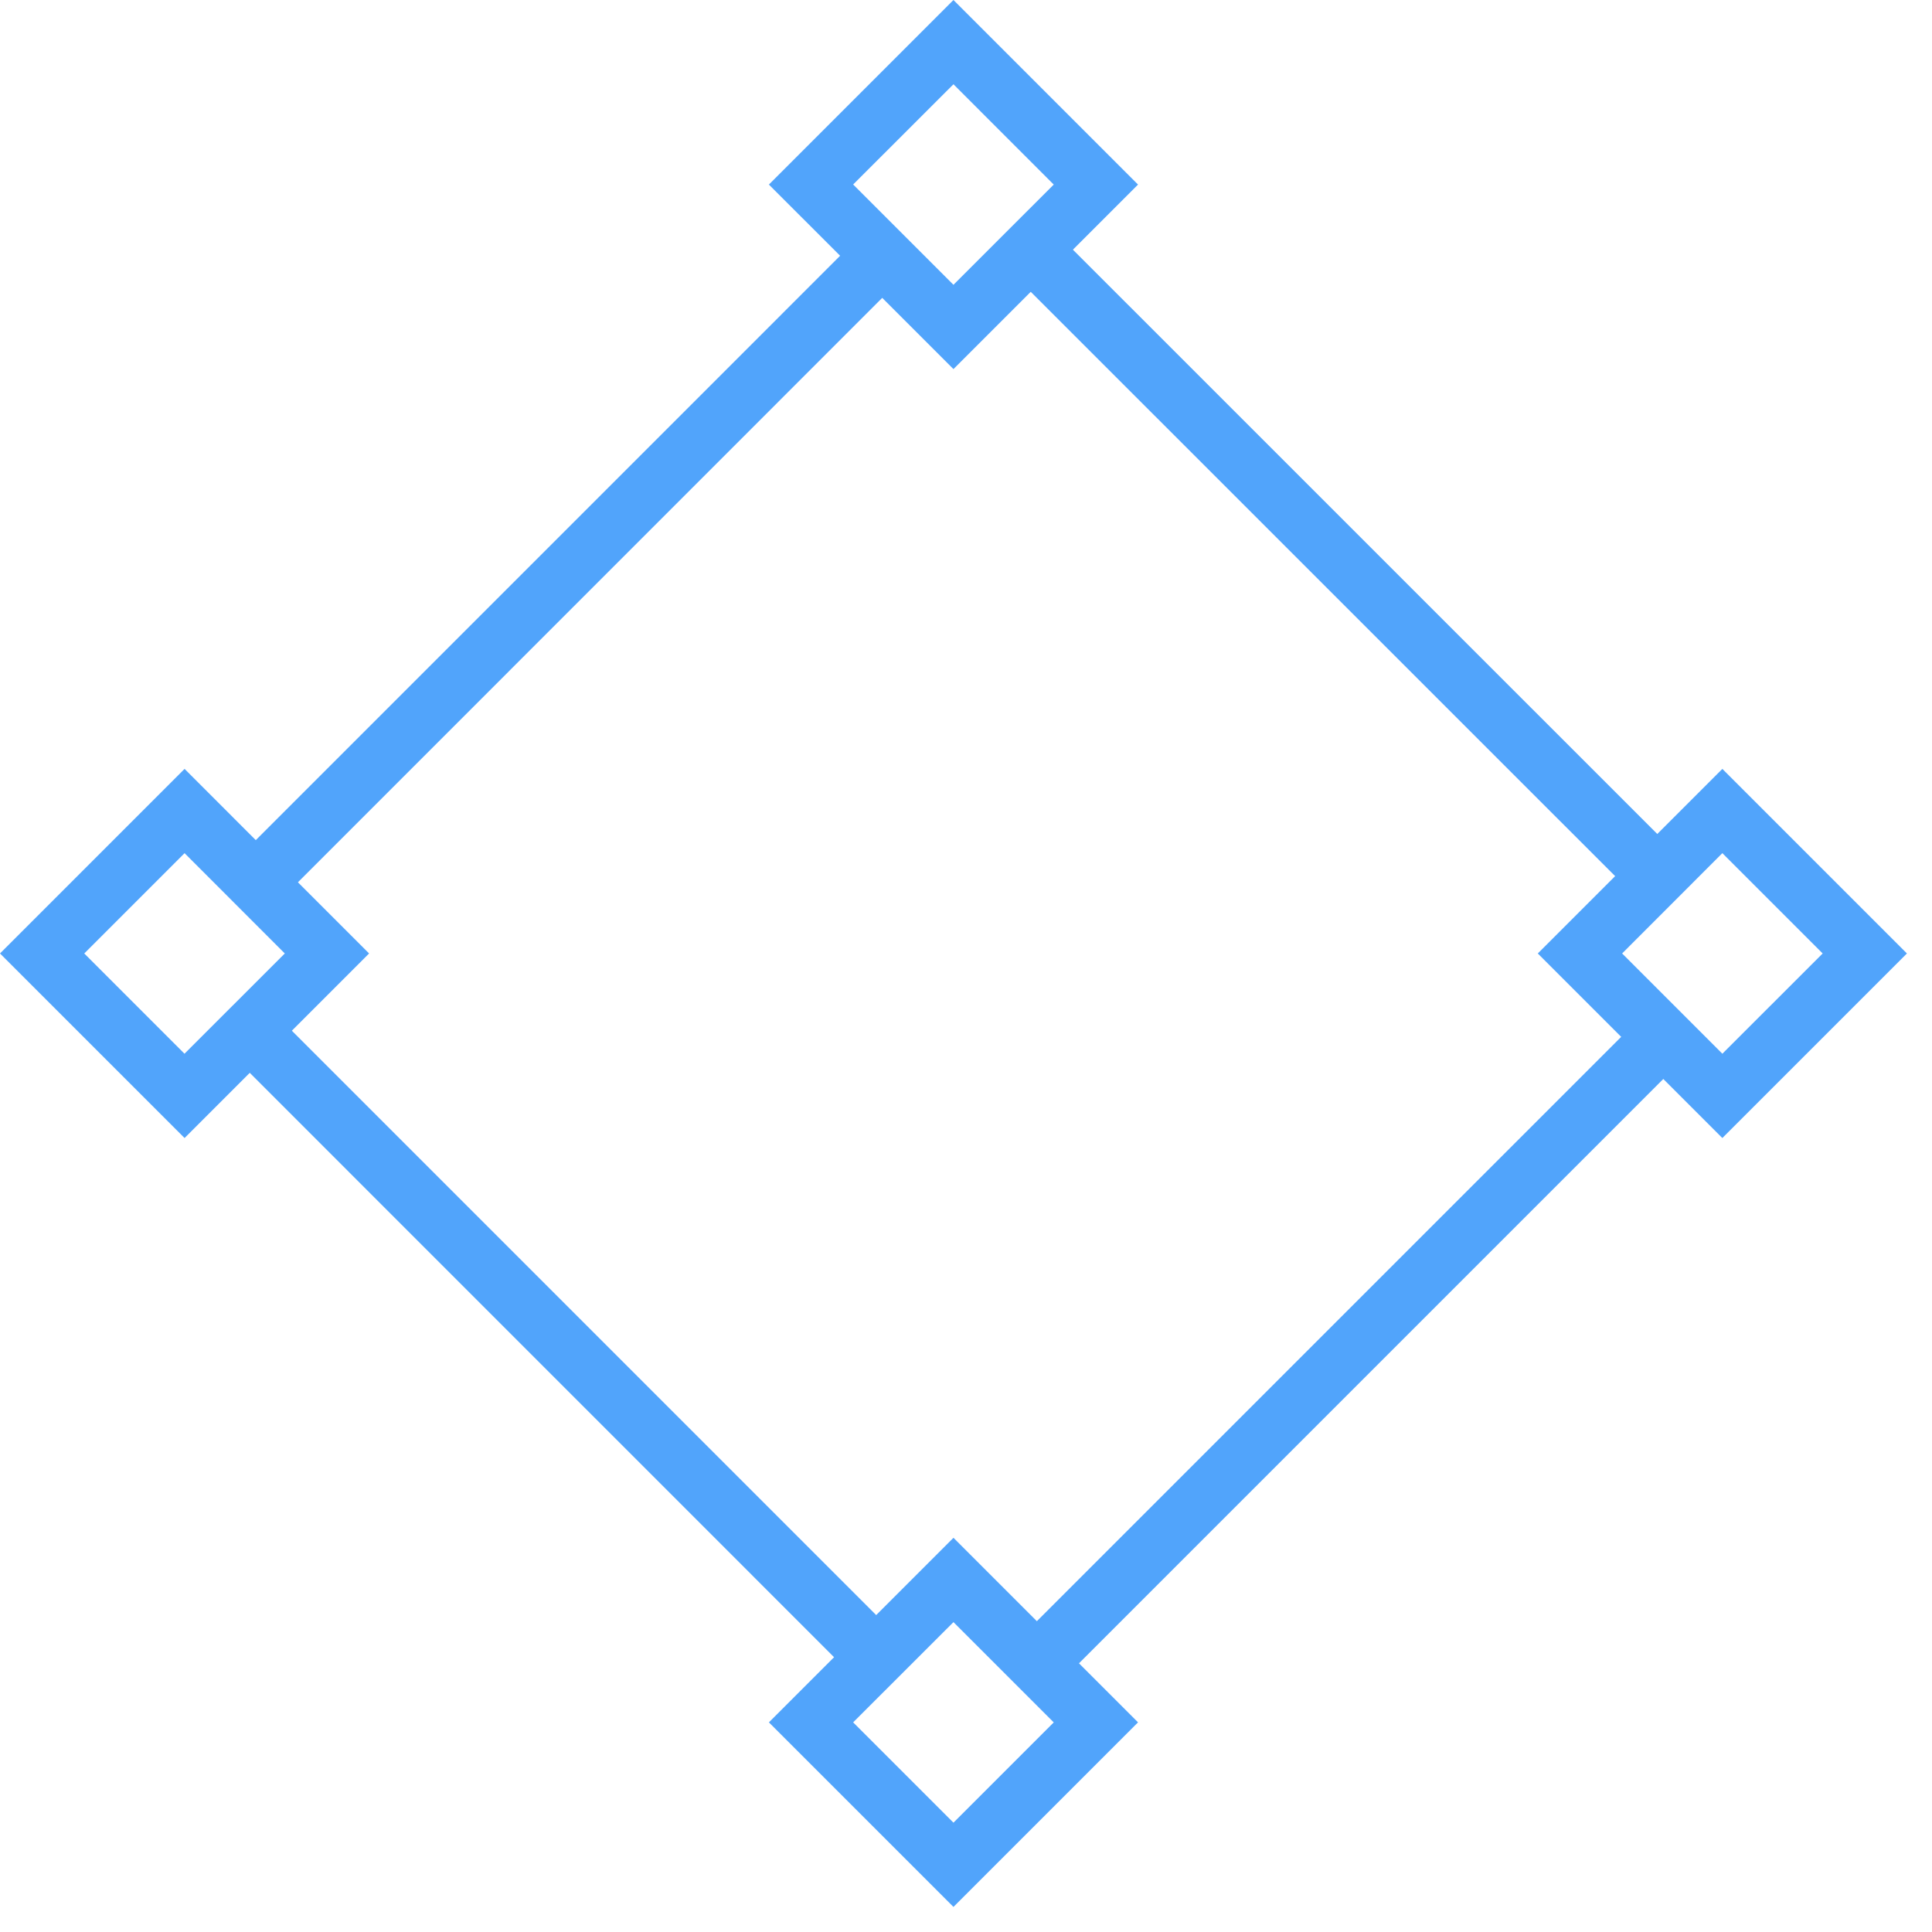
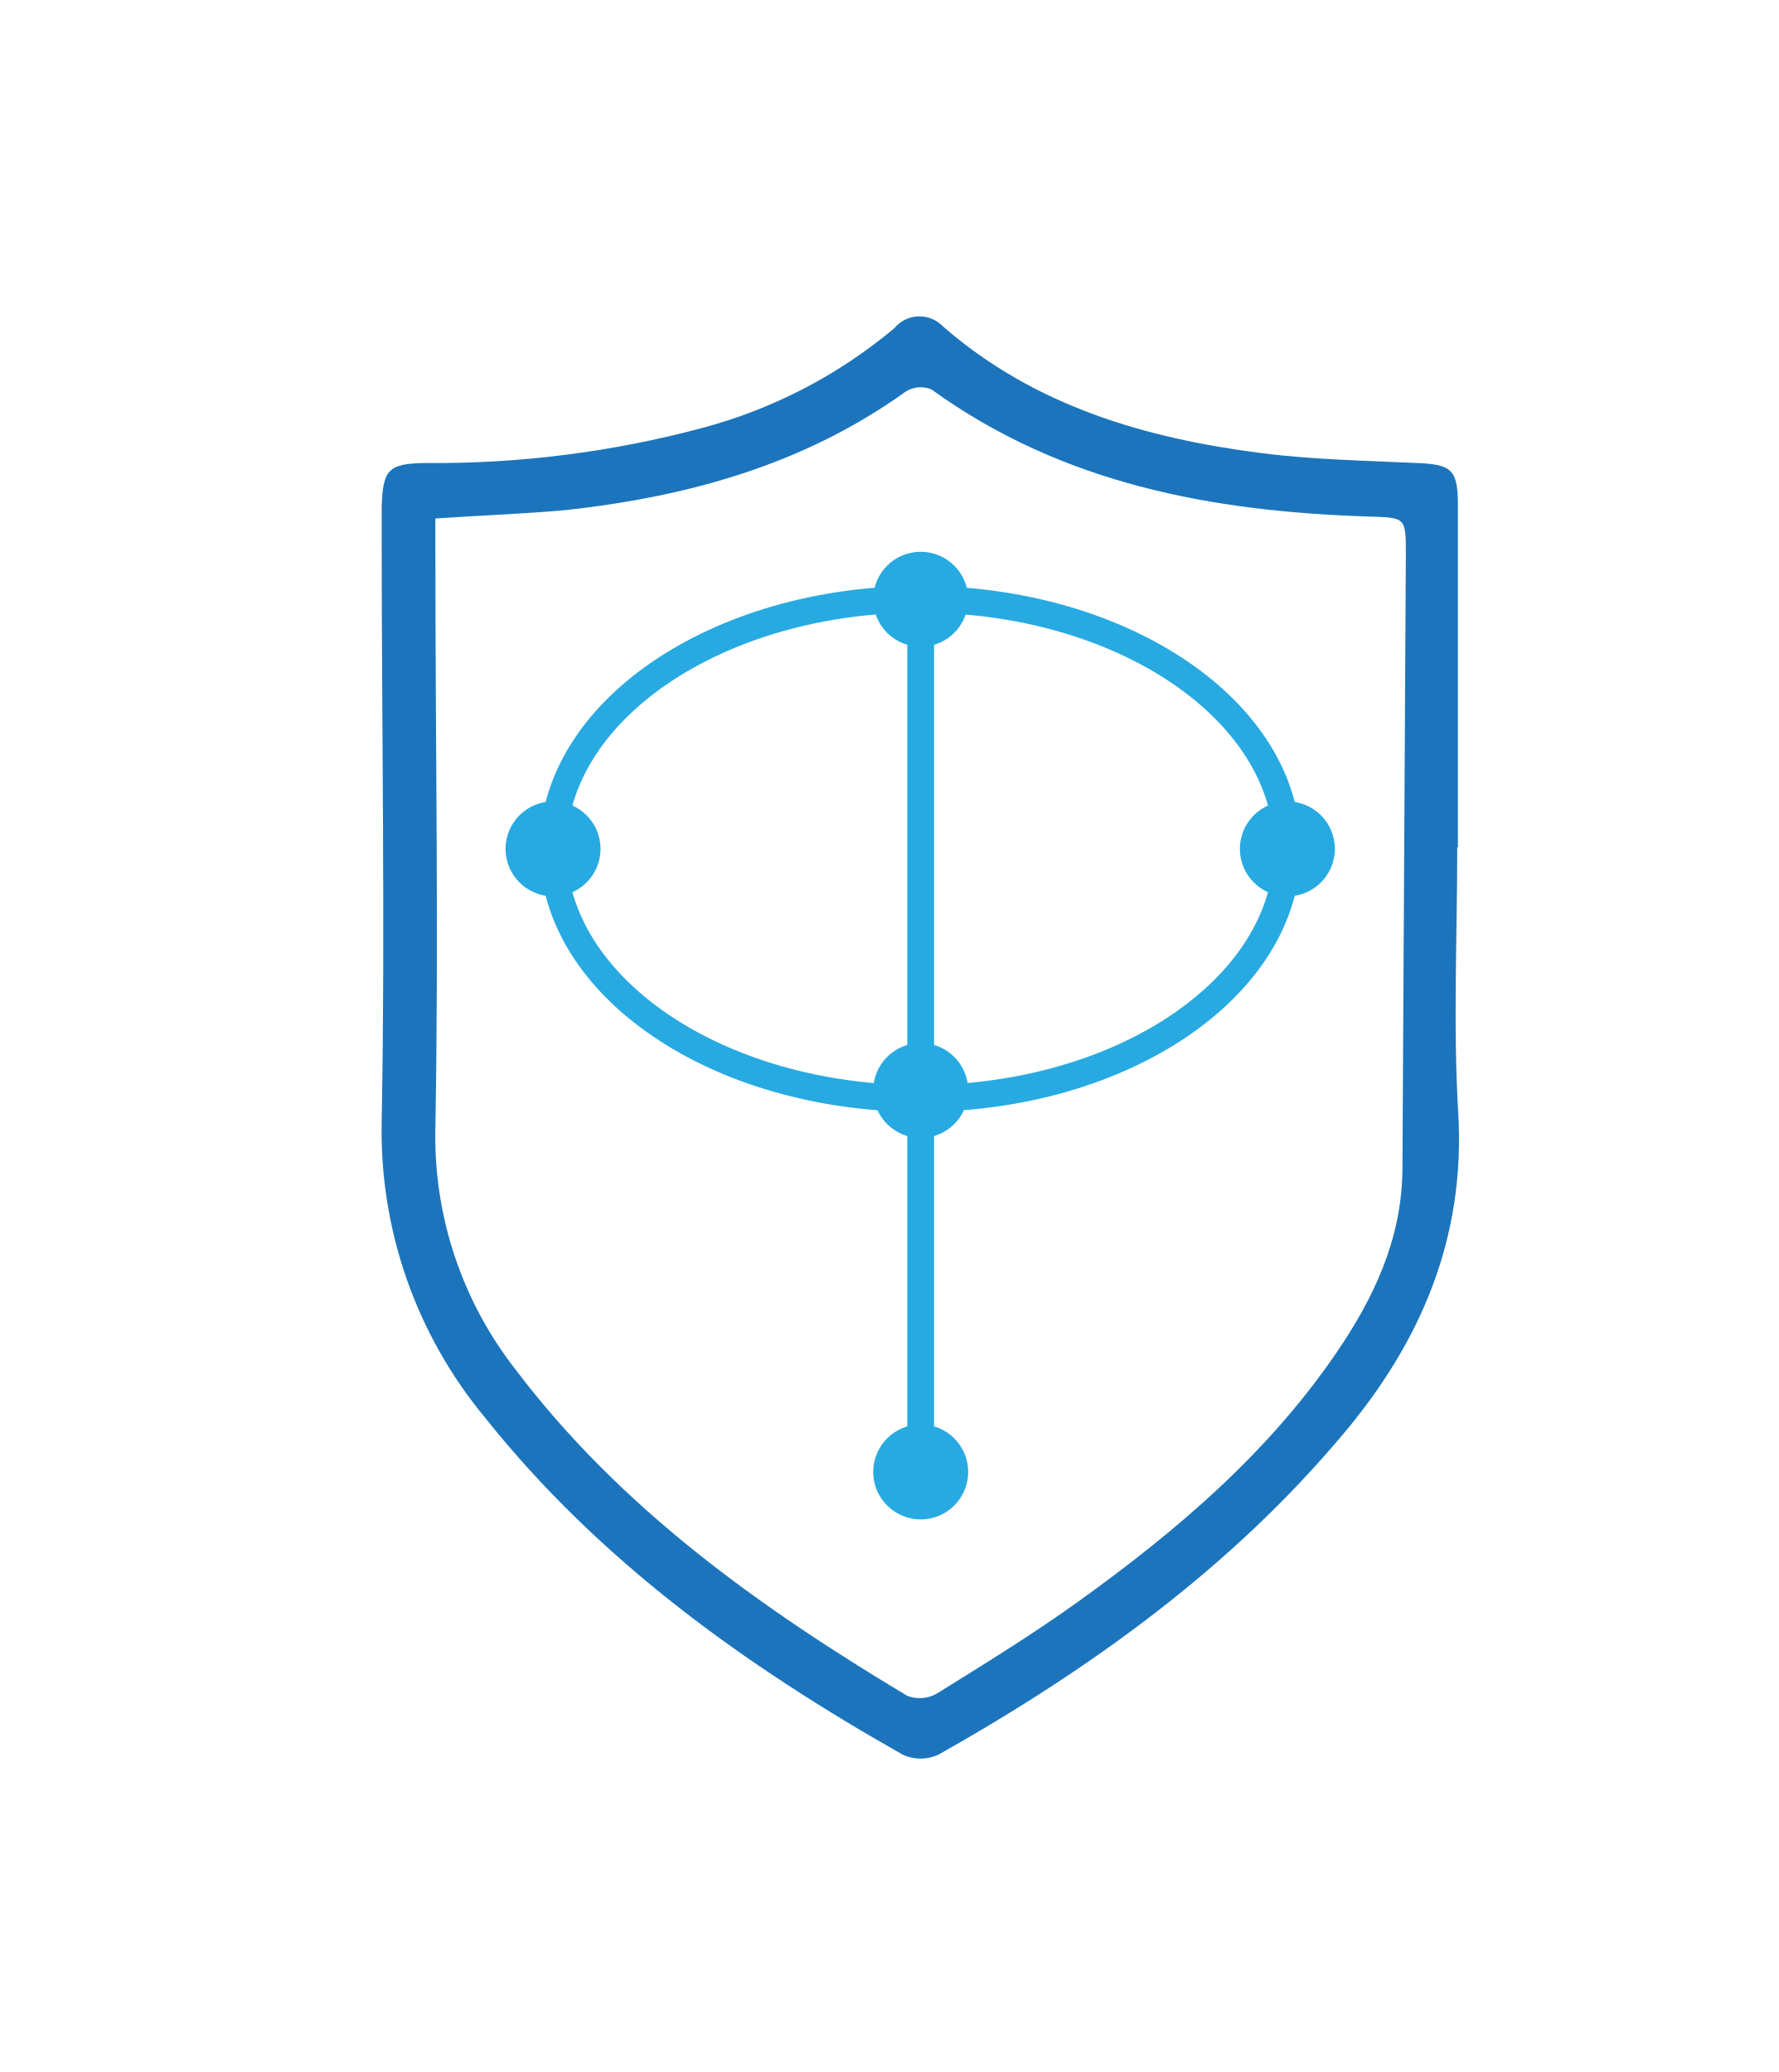
- <svg xmlns="http://www.w3.org/2000/svg" width="49" height="49" viewBox="0 0 49 49" fill="none">
-   <path d="M6.089 21.706L21.706 6.088L22.774 7.156L7.157 22.776L6.089 21.706ZM25.897 41.517L41.517 25.897L42.585 26.966L26.968 42.583L25.897 41.517ZM6.089 26.964L7.157 25.896L22.774 41.514L21.706 42.583L6.089 26.964ZM25.897 7.156L26.967 6.088L42.584 21.703L41.515 22.772L25.897 7.156Z" fill="url(#paint0_linear_395_36605)" />
-   <path d="M24.182 2.137L26.725 4.681L24.182 7.223L21.638 4.679L24.182 2.137ZM24.182 0L19.501 4.681L24.182 9.361L28.863 4.681L24.182 0ZM24.182 41.141L26.725 43.684L24.182 46.227L21.638 43.683L24.182 41.141ZM24.182 39.002L19.501 43.683L24.182 48.364L28.863 43.683L24.182 39.002ZM4.681 21.638L7.223 24.182L4.679 26.725L2.137 24.182L4.681 21.638ZM4.681 19.501L0 24.182L4.681 28.863L9.361 24.182L4.681 19.501ZM43.683 21.638L46.227 24.182L43.683 26.725L41.141 24.182L43.683 21.638ZM43.683 19.501L39.002 24.182L43.683 28.863L48.364 24.182L43.683 19.501Z" fill="url(#paint1_linear_395_36605)" />
+ <svg xmlns="http://www.w3.org/2000/svg" id="Layer_1" data-name="Layer 1" viewBox="0 0 109 127">
  <defs>
-     <linearGradient id="paint0_linear_395_36605" x1="2.946" y1="8.091" x2="3310.64" y2="1550.5" gradientUnits="userSpaceOnUse">
-       <stop stop-color="#51A4FB" />
-       <stop offset="1" stop-color="#51A4FB" />
-     </linearGradient>
-     <linearGradient id="paint1_linear_395_36605" x1="0" y1="0" x2="4383.23" y2="2043.94" gradientUnits="userSpaceOnUse">
-       <stop stop-color="#51A4FB" />
-       <stop offset="1" stop-color="#51A4FB" />
-     </linearGradient>
+     <style>.cls-1{fill:#1c75bc;}.cls-2{fill:#27aae1;}.cls-3{fill:none;stroke:#27aae1;stroke-miterlimit:10;stroke-width:1.64px;}</style>
  </defs>
+   <path class="cls-1" d="M89.3,51.93c0,5.43-.26,10.88.06,16.29.45,7.62-2.28,14-7,19.62-6.92,8.27-15.53,14.45-24.85,19.71a2.62,2.62,0,0,1-2.19,0c-9.67-5.47-18.6-11.87-25.59-20.65a27.49,27.49,0,0,1-6.34-18.16c.22-11.93,0-23.88,0-35.82,0-.62,0-1.24,0-1.86.07-2.3.42-2.65,2.69-2.68A63.33,63.33,0,0,0,43,26.24a30.56,30.56,0,0,0,11.8-6.12,2,2,0,0,1,3-.1c5.61,4.88,12.4,6.85,19.56,7.76,3.14.4,6.32.45,9.48.6,2.08.09,2.49.38,2.5,2.5,0,7,0,14,0,21.05ZM26.68,31.78v2.06c0,11.76.21,23.53,0,35.29a23.19,23.19,0,0,0,4.91,14.81c6.44,8.51,14.93,14.56,24,20a2.11,2.11,0,0,0,1.81-.13c2.93-1.82,5.87-3.63,8.67-5.64,6-4.31,11.59-9.06,15.8-15.22,2.3-3.36,4-6.94,4.07-11.14q.11-18.92.21-37.84c0-2.27,0-2.24-2.3-2.31-9.59-.31-18.76-2-26.77-7.79a1.71,1.71,0,0,0-1.56.12c-6.26,4.5-13.38,6.46-20.89,7.28C32.06,31.5,29.47,31.59,26.68,31.78Z" />
+   <circle class="cls-2" cx="56.42" cy="66.84" r="2.91" />
+   <circle class="cls-2" cx="56.42" cy="90.22" r="2.91" />
+   <circle class="cls-2" cx="78.89" cy="52.03" r="2.91" />
+   <circle class="cls-2" cx="33.89" cy="52.03" r="2.91" />
+   <circle class="cls-2" cx="56.42" cy="36.73" r="2.91" />
+   <line class="cls-3" x1="56.42" y1="36.73" x2="56.42" y2="91.22" />
+   <ellipse class="cls-3" cx="56.39" cy="52.03" rx="22.5" ry="15.3" />
</svg>
